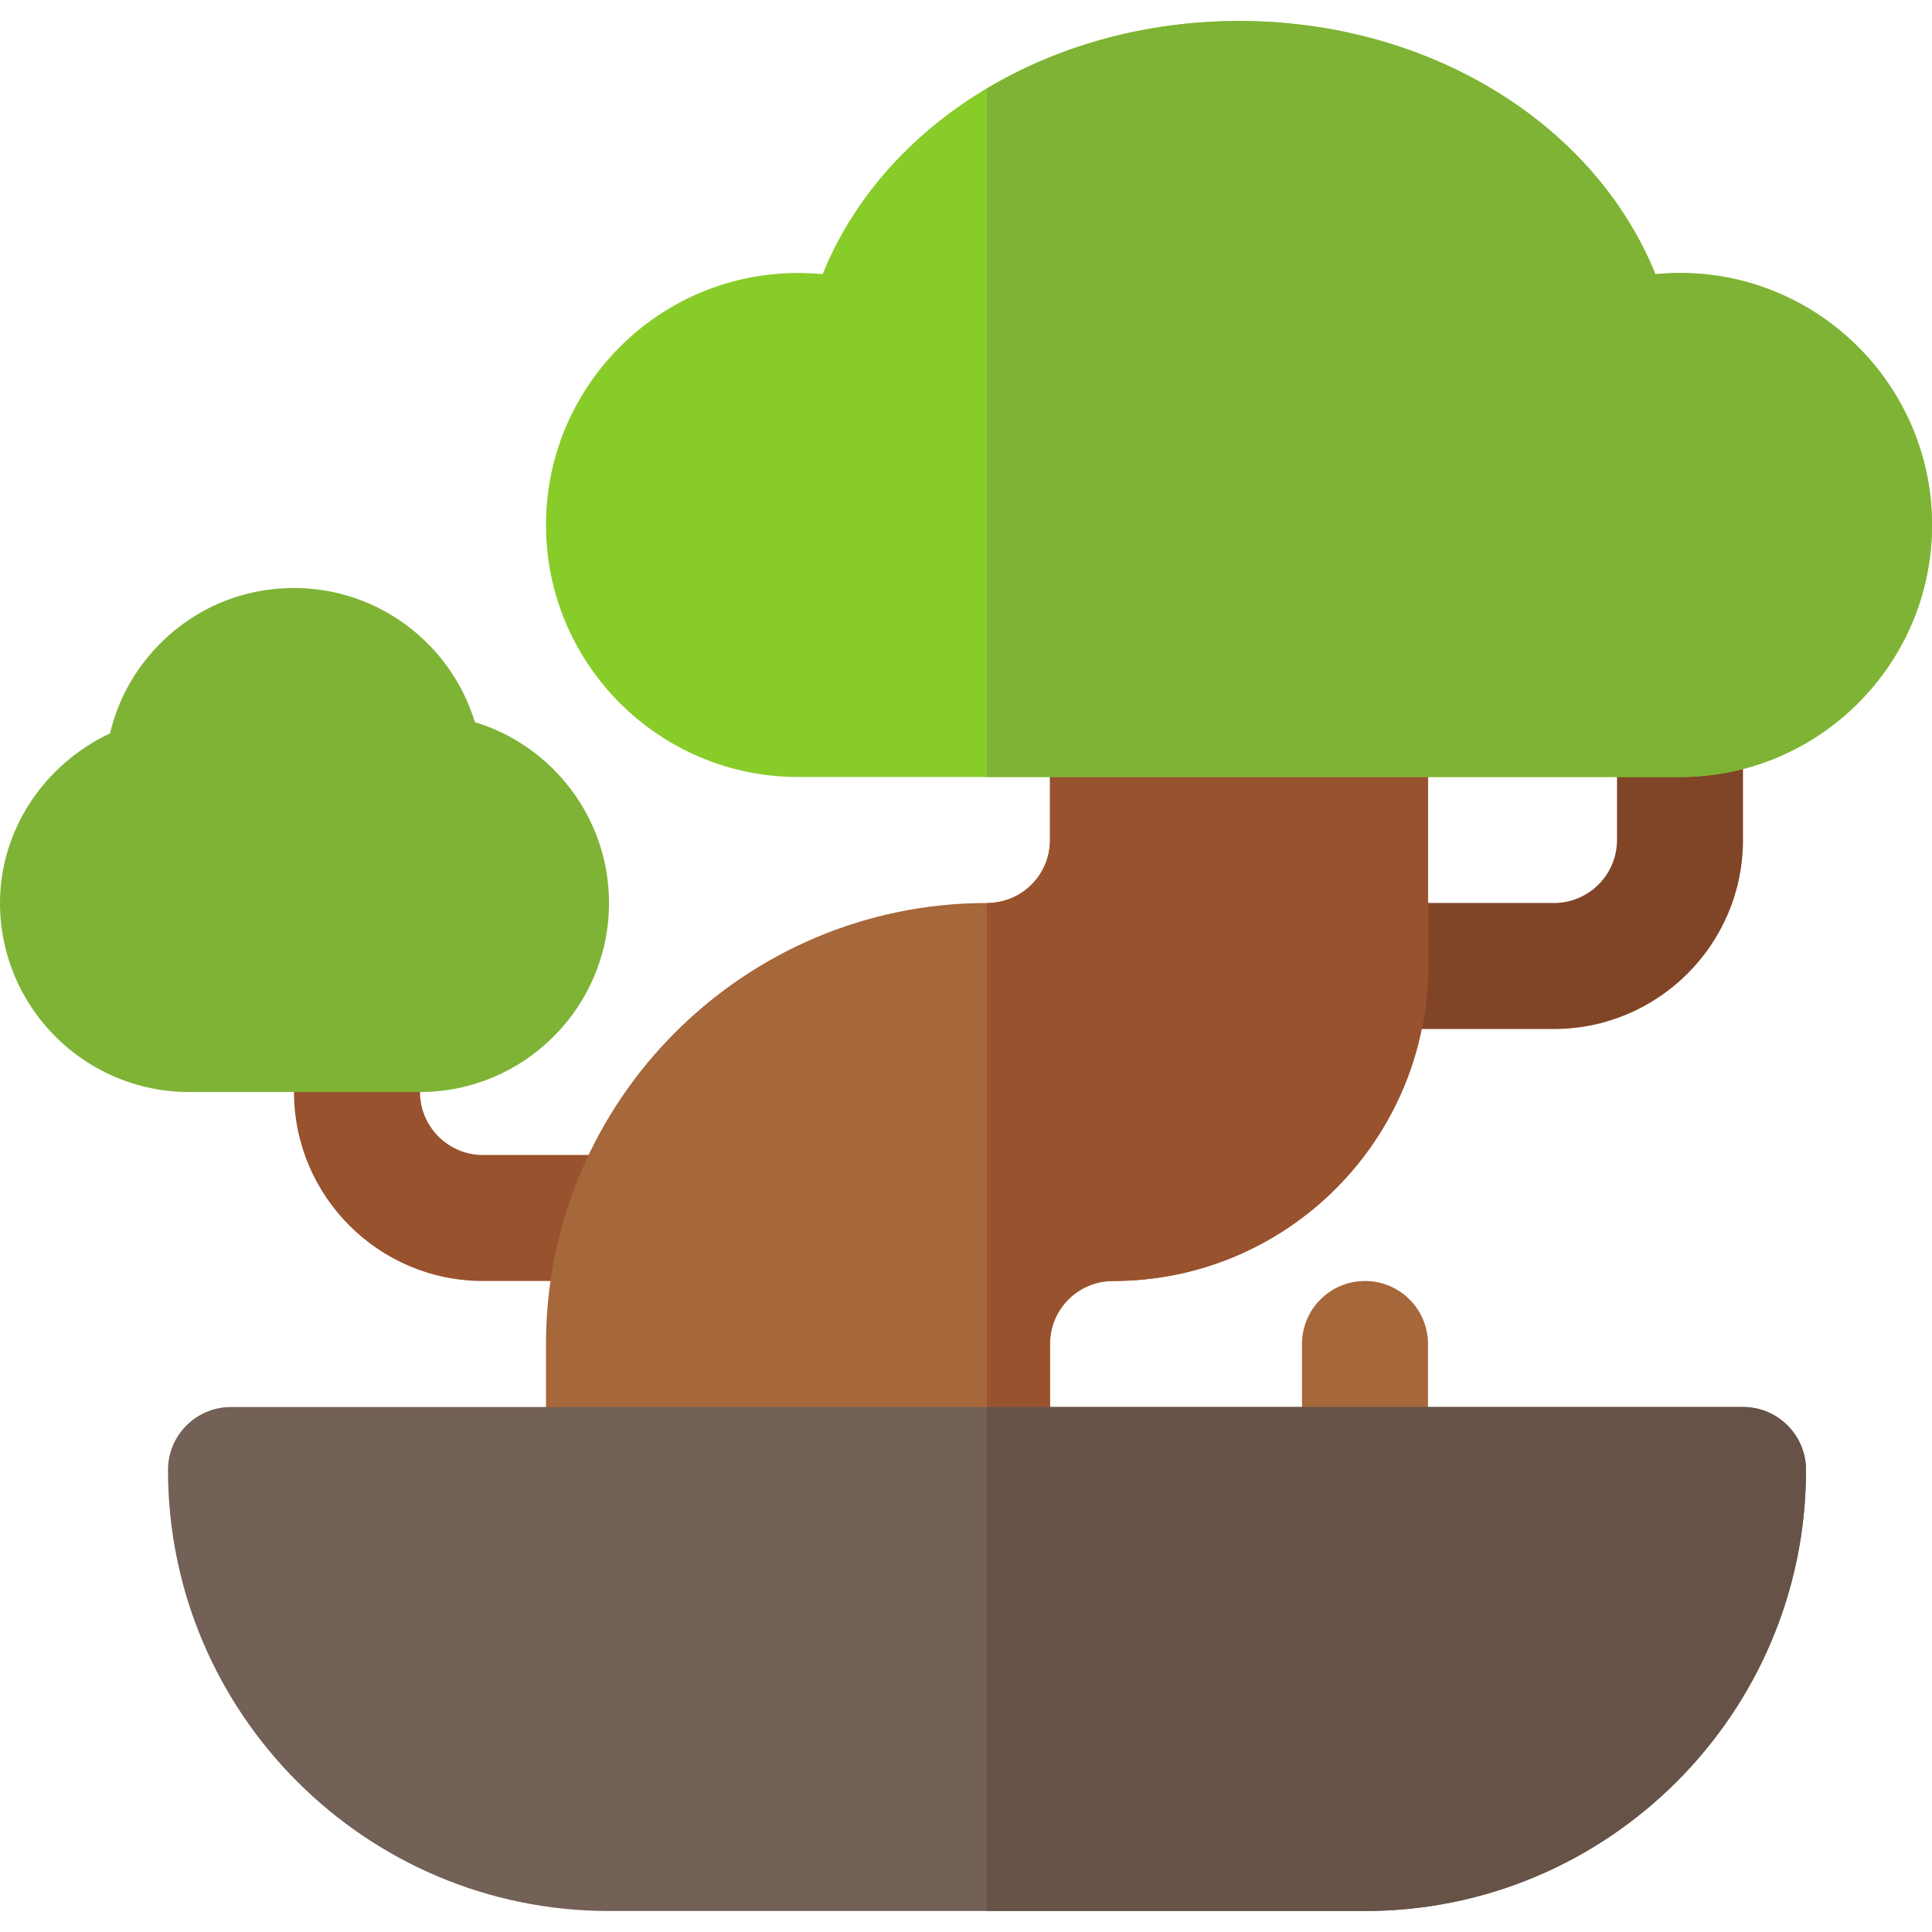
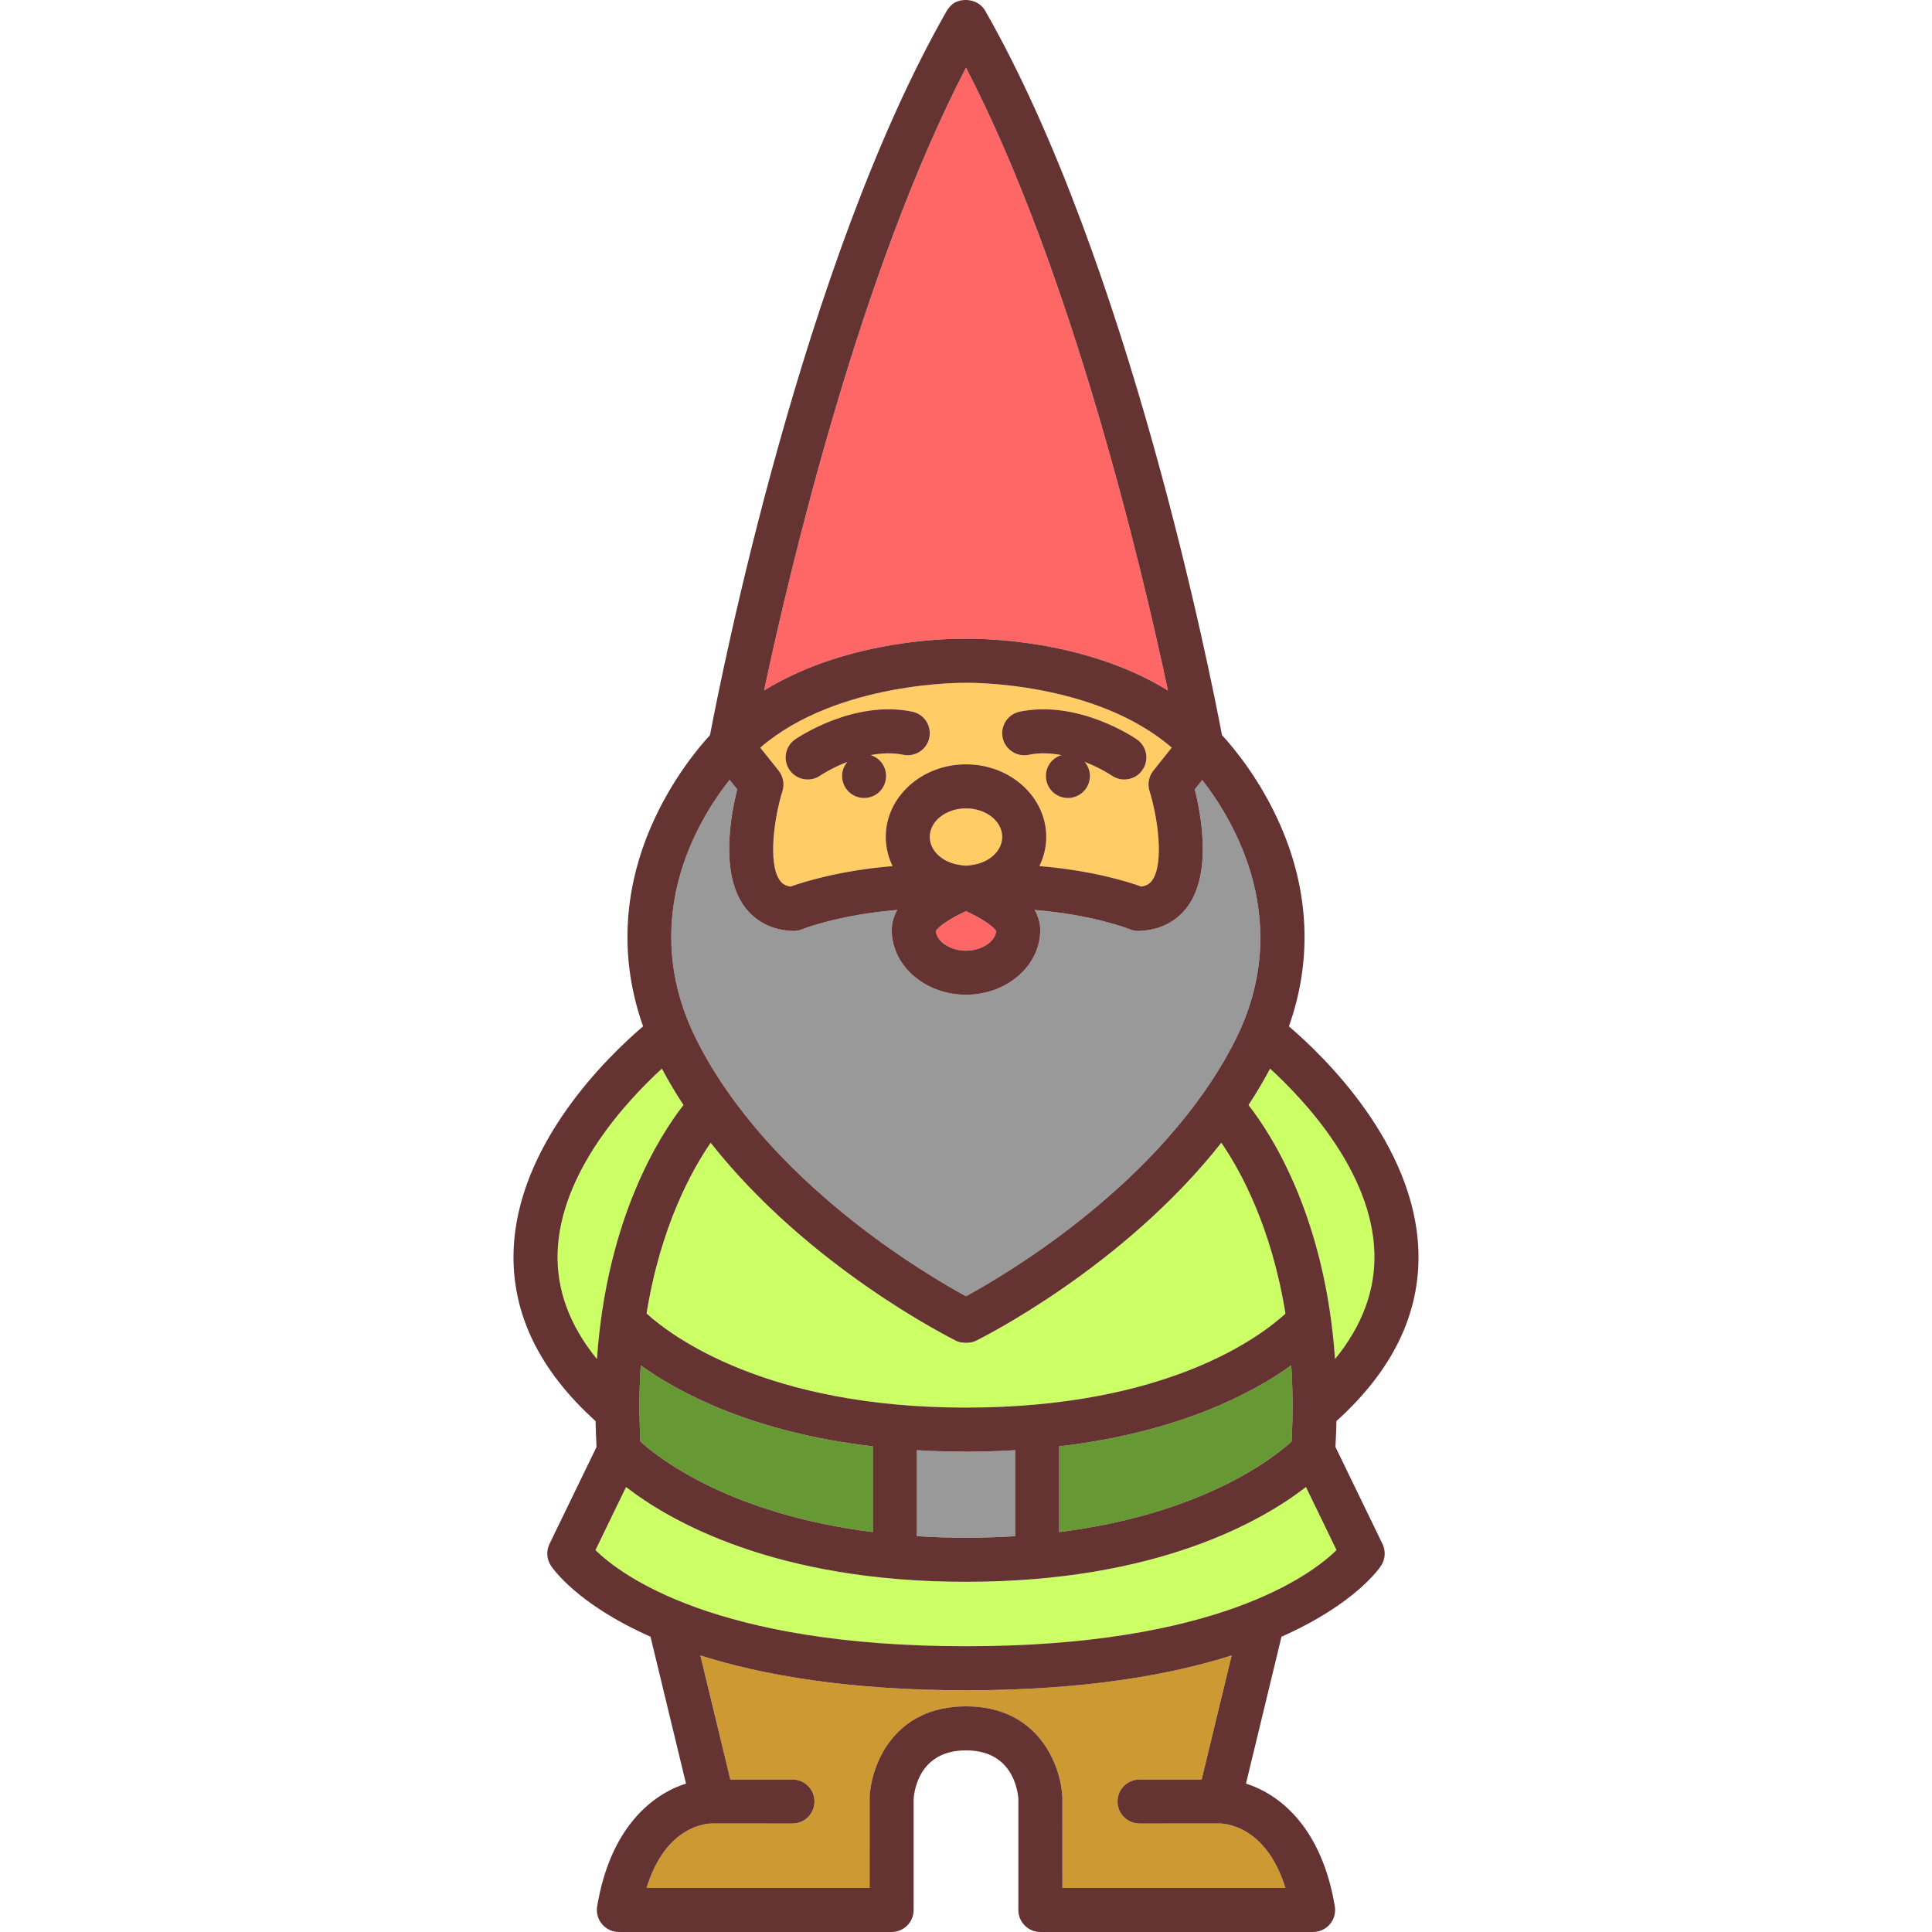
- <svg xmlns="http://www.w3.org/2000/svg" height="800px" width="800px" version="1.1" id="Layer_1" viewBox="0 0 512 512" xml:space="preserve">
-   <path style="fill:#804426;" d="M411.826,272.696h-50.087c-9.217,0-16.696-7.473-16.696-16.696s7.479-16.696,16.696-16.696h50.087  c9.206,0,16.696-7.49,16.696-16.696v-33.391c0-9.223,7.479-16.696,16.696-16.696c9.217,0,16.696,7.473,16.696,16.696v33.391  C461.913,250.228,439.445,272.696,411.826,272.696z" />
-   <path style="fill:#99522E;" d="M161.391,339.478H128c-27.619,0-50.087-22.468-50.087-50.087c0-9.223,7.479-16.696,16.696-16.696  s16.696,7.473,16.696,16.696c0,9.206,7.49,16.696,16.696,16.696h33.391c9.217,0,16.696,7.473,16.696,16.696  S170.608,339.478,161.391,339.478z" />
-   <path style="fill:#A6673A;" d="M378.435,189.217V256c0,46.08-37.398,83.478-83.478,83.478c-9.239,0-16.696,7.457-16.696,16.696  v33.391c0,9.238-7.456,16.696-16.696,16.696H161.391c-9.239,0-16.696-7.457-16.696-16.696v-33.391  c0-64.445,52.424-116.87,116.87-116.87c9.239,0,16.696-7.457,16.696-16.696v-33.391c0-9.238,7.456-16.696,16.696-16.696h66.783  C370.978,172.522,378.435,179.979,378.435,189.217z" />
-   <path style="fill:#99522E;" d="M378.435,189.217V256c0,46.08-37.398,83.478-83.478,83.478c-9.239,0-16.696,7.457-16.696,16.696  v33.391c0,9.238-7.456,16.696-16.696,16.696V239.304c9.239,0,16.696-7.457,16.696-16.696v-33.391  c0-9.238,7.456-16.696,16.696-16.696h66.783C370.978,172.522,378.435,179.979,378.435,189.217z" />
-   <path style="fill:#88CC2A;" d="M438.694,72.666C422.672,32.952,379.019,5.565,328.348,5.565s-94.324,27.386-110.346,67.101  c-39.632-3.823-73.306,27.41-73.306,66.464c0,36.826,29.956,66.783,66.783,66.783h233.739c36.826,0,66.783-29.956,66.783-66.783  C512,100.087,478.338,68.842,438.694,72.666z" />
+ <svg xmlns="http://www.w3.org/2000/svg" height="800px" width="800px" version="1.1" id="Capa_1" viewBox="0 0 438.643 438.643" xml:space="preserve">
  <g>
-     <path style="fill:#7FB335;" d="M438.694,72.666C422.672,32.952,379.019,5.565,328.348,5.565c-24.744,0-47.785,6.567-66.783,17.875   v182.472h183.652c36.826,0,66.783-29.956,66.783-66.783C512,100.087,478.337,68.841,438.694,72.666z" />
-     <path style="fill:#7FB335;" d="M111.304,289.391H50.087C22.468,289.391,0,266.923,0,239.304c0-19.386,11.717-36.739,29.163-44.962   c2.055-8.755,6.457-16.81,12.914-23.424c9.511-9.734,22.227-15.092,35.837-15.092c22.565,0,41.685,14.995,47.934,35.544   c20.543,6.244,35.544,25.37,35.544,47.934C161.391,266.923,138.923,289.391,111.304,289.391z" />
+     <path style="fill:#FF6666;" d="M212.474,211.39c0.188,2.398,3.307,4.455,6.847,4.455c3.542,0,6.661-2.057,6.848-4.455   c-0.641-1.138-3.689-3.119-6.843-4.518C216.168,208.279,213.112,210.263,212.474,211.39z" />
+     <path style="fill:#999999;" d="M219.321,294.304c9.195-5,44.705-25.862,60.982-57.835c13.803-27.113-0.191-50.209-7.342-59.378   l-1.701,2.131c1.441,5.709,3.893,18.801-1.5,26.421c-1.766,2.492-5.131,5.508-11.145,5.725c-0.723,0.027-1.439-0.105-2.103-0.382   c-0.098-0.041-8.192-3.294-21.6-4.388c0.785,1.385,1.264,2.905,1.264,4.564c0,8.097-7.561,14.684-16.856,14.684   c-9.294,0-16.855-6.587-16.855-14.684c0-1.659,0.479-3.18,1.264-4.564c-13.407,1.094-21.504,4.349-21.611,4.393   c-0.659,0.27-1.378,0.399-2.091,0.377c-6.015-0.217-9.38-3.232-11.144-5.725c-5.394-7.62-2.943-20.712-1.501-26.421l-1.73-2.167   c-7.219,9.112-21.257,32.023-7.312,59.414C174.616,268.441,210.126,289.304,219.321,294.304z" />
+     <path style="fill:#FFCC66;" d="M219.321,183.535c-4.533,0-8.221,2.903-8.221,6.473c0,3.164,2.902,5.8,6.72,6.357   c1.351,0.246,1.821,0.221,3.007-0.001c3.815-0.559,6.715-3.193,6.715-6.357C227.542,186.438,223.854,183.535,219.321,183.535z" />
+     <path style="fill:#FF6666;" d="M219.329,145.038c2.33-0.049,26.355-0.24,45.84,11.727c-6.018-28.281-21.88-95.186-45.847-141.401   c-23.967,46.216-39.83,113.12-45.848,141.401C193.006,144.77,217.093,144.985,219.329,145.038z" />
+     <path style="fill:#CCFF66;" d="M221.53,304.44c-1.131,0.565-3.318,0.58-4.417,0c-1.584-0.836-33.476-16.723-55.764-44.988   c-4.308,6.275-11.38,19.058-14.55,38.765c5.627,5.104,27.121,21.364,72.523,21.364c45.773,0,66.985-16.226,72.528-21.336   c-3.168-19.726-10.246-32.52-14.555-38.795C255.007,287.718,223.133,303.64,221.53,304.44z" />
+     <path style="fill:#FFCC66;" d="M177.655,179.59c-1.894,6.104-3.335,16.435-0.607,20.278c0.419,0.592,1.042,1.2,2.451,1.423   c2.968-1.069,11.154-3.655,23.158-4.649c-0.994-2.031-1.556-4.273-1.556-6.634c0-9.083,8.174-16.473,18.221-16.473   c10.047,0,18.221,7.39,18.221,16.473c0,2.359-0.562,4.601-1.555,6.632c12.005,0.994,20.189,3.582,23.156,4.651   c1.41-0.223,2.033-0.831,2.451-1.423c2.729-3.844,1.287-14.175-0.607-20.283c-0.492-1.582-0.168-3.311,0.865-4.605l4.184-5.242   c-17.686-15.238-46.673-14.709-46.721-14.71c-0.044,0.001-29.09-0.471-46.709,14.71l4.184,5.242   C177.826,176.277,178.15,178.005,177.655,179.59z M231.533,161.572c13.299-2.737,26.042,5.921,26.578,6.291   c2.273,1.57,2.842,4.684,1.273,6.956c-0.971,1.404-2.531,2.158-4.119,2.158c-0.976,0-1.962-0.284-2.826-0.879   c-0.083-0.056-2.579-1.726-6.189-3.134c0.76,0.896,1.212,2.032,1.212,3.216c0,1.319-0.54,2.609-1.47,3.54   c-0.93,0.93-2.22,1.46-3.53,1.46c-1.32,0-2.609-0.53-3.54-1.46c-0.93-0.931-1.46-2.221-1.46-3.54c0-1.311,0.53-2.601,1.46-3.53   c0.571-0.571,1.285-0.973,2.052-1.215c-2.382-0.449-4.923-0.583-7.422-0.068c-2.705,0.549-5.349-1.185-5.906-3.889   C227.088,164.774,228.828,162.13,231.533,161.572z M180.532,167.863c0.536-0.369,13.277-9.027,26.578-6.291   c2.705,0.558,4.445,3.202,3.888,5.906c-0.557,2.706-3.202,4.436-5.906,3.889c-2.489-0.515-5.028-0.379-7.411,0.071   c0.762,0.243,1.472,0.644,2.041,1.212c0.93,0.93,1.46,2.21,1.46,3.53c0,1.319-0.53,2.609-1.46,3.54c-0.93,0.93-2.22,1.46-3.54,1.46   c-1.31,0-2.6-0.53-3.53-1.46c-0.93-0.931-1.47-2.221-1.47-3.54c0-1.179,0.449-2.311,1.202-3.204   c-3.619,1.412-6.119,3.081-6.168,3.114c-0.867,0.6-1.857,0.887-2.837,0.887c-1.587,0-3.148-0.753-4.118-2.158   C177.691,172.548,178.26,169.433,180.532,167.863z" />
+     <path style="fill:#CCFF66;" d="M219.322,359.134c-43.508,0-67.383-13.914-77.184-21.516l-6.943,14.32   c5.772,5.665,27.228,21.824,84.126,21.824c56.821,0,78.34-16.163,84.126-21.826l-6.943-14.318   C286.704,345.22,262.831,359.134,219.322,359.134z" />
+     <path style="fill:#CCFF66;" d="M312.042,284.455c-0.536-18.297-15.75-34.565-23.675-41.825c-1.514,2.844-3.158,5.597-4.901,8.26   c5.401,6.916,17.418,25.672,19.645,57.675C309.284,300.982,312.29,292.907,312.042,284.455z" />
+     <path style="fill:#669933;" d="M293.241,327.292c0.332-6.172,0.28-11.94-0.075-17.297c-8.803,6.323-25.511,15.207-52.687,18.389   v19.462C272.886,343.77,289.008,331.13,293.241,327.292z" />
+     <path style="fill:#CC9933;" d="M258.725,414.016c-2.762,0-5-2.238-5-5c0-2.762,2.238-5,5-5h14.107l6.803-28.163   c-14.123,4.476-33.643,7.909-60.314,7.909c-26.671,0-46.191-3.434-60.315-7.909l6.804,28.163h14.107c2.761,0,5,2.238,5,5   c0,2.762-2.239,5-5,5c0,0-18.2-0.002-18.248-0.004c-1.109-0.004-10.496,0.359-14.876,14.631h50.641c0,0,0.002-20.522,0.005-20.599   c0.329-7.138,5.325-20.636,21.882-20.636c16.559,0,21.554,13.498,21.882,20.636c0.003,0.076,0.005,20.599,0.005,20.599h50.634   c-4.603-14.871-14.756-14.618-14.869-14.631C276.926,414.014,258.725,414.016,258.725,414.016z" />
+     <path style="fill:#CCFF66;" d="M155.178,250.889c-1.744-2.663-3.387-5.415-4.901-8.259c-7.921,7.256-23.139,23.522-23.675,41.824   c-0.248,8.452,2.758,16.527,8.931,24.108C137.758,276.548,149.782,257.795,155.178,250.889z" />
+     <path style="fill:#669933;" d="M145.401,327.291c4.231,3.837,20.351,16.479,52.763,20.555v-19.462   c-27.17-3.18-43.881-12.064-52.687-18.389C145.122,315.352,145.07,321.119,145.401,327.291z" />
+     <path style="fill:#999999;" d="M208.164,329.256v19.523c3.558,0.223,7.263,0.354,11.158,0.354c3.895,0,7.6-0.132,11.157-0.354   v-19.523c-3.566,0.208-7.276,0.325-11.158,0.325C215.44,329.581,211.73,329.464,208.164,329.256z" />
+     <path style="fill:#663333;" d="M183.378,176.977c0.98,0,1.97-0.287,2.837-0.887c0.048-0.033,2.548-1.702,6.168-3.114   c-0.753,0.894-1.202,2.025-1.202,3.204c0,1.319,0.54,2.609,1.47,3.54c0.93,0.93,2.22,1.46,3.53,1.46c1.32,0,2.61-0.53,3.54-1.46   c0.93-0.931,1.46-2.221,1.46-3.54c0-1.32-0.53-2.601-1.46-3.53c-0.569-0.568-1.279-0.969-2.041-1.212   c2.383-0.45,4.922-0.586,7.411-0.071c2.704,0.548,5.349-1.183,5.906-3.889c0.558-2.704-1.183-5.349-3.888-5.906   c-13.301-2.736-26.042,5.922-26.578,6.291c-2.272,1.57-2.841,4.685-1.272,6.956C180.23,176.224,181.791,176.977,183.378,176.977z" />
+     <path style="fill:#663333;" d="M233.551,171.367c2.499-0.515,5.04-0.381,7.422,0.068c-0.767,0.242-1.48,0.644-2.052,1.215   c-0.93,0.93-1.46,2.22-1.46,3.53c0,1.319,0.53,2.609,1.46,3.54c0.931,0.93,2.22,1.46,3.54,1.46c1.311,0,2.601-0.53,3.53-1.46   c0.93-0.931,1.47-2.221,1.47-3.54c0-1.184-0.452-2.32-1.212-3.216c3.61,1.408,6.106,3.078,6.189,3.134   c0.864,0.595,1.851,0.879,2.826,0.879c1.588,0,3.148-0.754,4.119-2.158c1.569-2.272,1-5.386-1.273-6.956   c-0.536-0.37-13.279-9.028-26.578-6.291c-2.705,0.558-4.445,3.202-3.889,5.906C228.202,170.182,230.846,171.916,233.551,171.367z" />
+     <path style="fill:#663333;" d="M322.037,284.119c-0.738-24.395-21.536-44.387-29.403-51.097   c5.283-14.864,4.683-30.441-1.883-45.521c-4.587-10.537-10.771-17.85-13.311-20.599c-2.53-13.39-21.09-107.353-53.778-164.489   c-1.37-2.396-4.582-2.995-6.823-1.857c-1.052,0.534-1.857,1.857-1.857,1.857c-32.687,57.135-51.247,151.092-53.779,164.487   c-2.538,2.747-8.723,10.061-13.312,20.6c-6.565,15.079-7.164,30.657-1.882,45.521c-7.865,6.708-28.664,26.698-29.403,51.097   c-0.427,14.068,5.845,27.018,18.612,38.524c0.043,1.92,0.109,3.863,0.225,5.861l-10.686,22.038   c-0.764,1.575-0.648,3.435,0.304,4.902c0.403,0.622,5.939,8.762,22.629,16.155l8.059,33.356   c-7.656,2.418-17.181,9.938-20.169,27.863c-0.242,1.45,0.167,2.933,1.117,4.054c0.95,1.122,2.345,1.769,3.815,1.769h61.921   c2.761,0,5-2.238,5-5v-25.21c0.149-2.082,1.407-11.024,11.888-11.024c10.524,0,11.747,9.017,11.887,11.015v25.22   c0,2.762,2.238,5,5,5h61.921c1.47,0,2.865-0.646,3.815-1.769c0.95-1.121,1.358-2.603,1.116-4.054   c-2.988-17.926-12.513-25.445-20.169-27.863l8.059-33.356c16.691-7.394,22.228-15.533,22.631-16.155   c0.952-1.468,1.067-3.327,0.304-4.902l-10.687-22.038c0.116-1.998,0.184-3.944,0.228-5.864   C316.192,311.136,322.463,298.187,322.037,284.119z M219.322,15.363c23.967,46.216,39.829,113.12,45.847,141.401   c-19.485-11.967-43.51-11.775-45.84-11.727c-2.236-0.053-26.323-0.268-45.854,11.727   C179.493,128.483,195.355,61.579,219.322,15.363z M219.315,155.027c0.048,0.001,29.035-0.528,46.721,14.71l-4.184,5.242   c-1.033,1.295-1.357,3.023-0.865,4.605c1.895,6.108,3.336,16.439,0.607,20.283c-0.418,0.592-1.041,1.2-2.451,1.423   c-2.967-1.069-11.151-3.657-23.156-4.651c0.993-2.031,1.555-4.272,1.555-6.632c0-9.083-8.174-16.473-18.221-16.473   c-10.047,0-18.221,7.39-18.221,16.473c0,2.36,0.562,4.603,1.556,6.634c-12.004,0.994-20.19,3.58-23.158,4.649   c-1.409-0.223-2.032-0.831-2.451-1.423c-2.728-3.844-1.286-14.175,0.607-20.278c0.495-1.585,0.171-3.312-0.865-4.61l-4.184-5.242   C190.225,154.556,219.271,155.028,219.315,155.027z M220.827,196.364c-1.186,0.222-1.657,0.247-3.007,0.001   c-3.818-0.558-6.72-3.193-6.72-6.357c0-3.569,3.688-6.473,8.221-6.473c4.534,0,8.221,2.903,8.221,6.473   C227.542,193.171,224.643,195.806,220.827,196.364z M226.169,211.39c-0.188,2.398-3.307,4.455-6.848,4.455   c-3.54,0-6.659-2.057-6.847-4.455c0.638-1.128,3.694-3.111,6.852-4.518C222.479,208.271,225.528,210.253,226.169,211.39z    M165.651,177.055l1.73,2.167c-1.442,5.709-3.893,18.801,1.501,26.421c1.764,2.492,5.129,5.508,11.144,5.725   c0.713,0.022,1.433-0.107,2.091-0.377c0.107-0.044,8.205-3.299,21.611-4.393c-0.785,1.385-1.264,2.905-1.264,4.564   c0,8.097,7.562,14.684,16.855,14.684c9.295,0,16.856-6.587,16.856-14.684c0-1.659-0.478-3.18-1.264-4.564   c13.407,1.094,21.502,4.347,21.6,4.388c0.664,0.277,1.381,0.409,2.103,0.382c6.014-0.217,9.379-3.232,11.145-5.725   c5.393-7.62,2.941-20.712,1.5-26.421l1.701-2.131c7.15,9.169,21.145,32.265,7.342,59.378   c-16.277,31.973-51.787,52.835-60.982,57.835c-9.195-5-44.706-25.862-60.982-57.835   C144.394,209.078,158.432,186.167,165.651,177.055z M219.321,319.581c-45.402,0-66.896-16.26-72.523-21.364   c3.17-19.707,10.243-32.49,14.55-38.765c22.288,28.266,54.18,44.152,55.764,44.988c1.099,0.58,3.286,0.565,4.417,0   c1.602-0.8,33.476-16.723,55.765-44.99c4.309,6.275,11.387,19.069,14.555,38.795C286.307,303.355,265.095,319.581,219.321,319.581z    M293.166,309.995c0.355,5.357,0.407,11.125,0.075,17.297c-4.233,3.838-20.355,16.478-52.762,20.554v-19.462   C267.655,325.202,284.363,316.318,293.166,309.995z M230.479,329.256v19.523c-3.558,0.223-7.262,0.354-11.157,0.354   c-3.896,0-7.6-0.132-11.158-0.354v-19.523c3.566,0.208,7.276,0.325,11.157,0.325C223.203,329.581,226.913,329.464,230.479,329.256z    M198.164,328.384v19.462c-32.412-4.075-48.532-16.718-52.763-20.555c-0.331-6.172-0.279-11.939,0.077-17.296   C154.283,316.32,170.994,325.204,198.164,328.384z M126.601,284.455c0.537-18.302,15.754-34.568,23.675-41.824   c1.514,2.844,3.158,5.596,4.901,8.259c-5.396,6.905-17.419,25.658-19.645,57.674C129.359,300.982,126.353,292.907,126.601,284.455z    M291.843,428.643h-50.634c0,0-0.002-20.522-0.005-20.599c-0.328-7.138-5.323-20.636-21.882-20.636   c-16.558,0-21.554,13.498-21.882,20.636c-0.003,0.076-0.005,20.599-0.005,20.599h-50.641c4.38-14.271,13.768-14.635,14.876-14.631   c0.048,0.002,18.248,0.004,18.248,0.004c2.761,0,5-2.238,5-5c0-2.762-2.239-5-5-5h-14.107l-6.804-28.163   c14.124,4.476,33.643,7.909,60.315,7.909c26.672,0,46.191-3.434,60.314-7.909l-6.803,28.163h-14.107c-2.762,0-5,2.238-5,5   c0,2.762,2.238,5,5,5c0,0,18.2-0.002,18.248-0.004C277.087,414.025,287.239,413.772,291.843,428.643z M303.447,351.936   c-5.786,5.663-27.305,21.826-84.126,21.826c-56.898,0-78.354-16.159-84.126-21.824l6.943-14.32   c9.801,7.602,33.675,21.516,77.184,21.516c43.509,0,67.382-13.914,77.182-21.516L303.447,351.936z M303.11,308.564   c-2.227-32.003-14.243-50.759-19.645-57.675c1.743-2.663,3.388-5.416,4.901-8.26c7.925,7.26,23.139,23.528,23.675,41.825   C312.29,292.907,309.284,300.982,303.11,308.564z" />
  </g>
-   <path style="fill:#736056;" d="M361.739,506.435H161.391c-64.445,0-116.87-52.429-116.87-116.87c0-9.223,7.479-16.696,16.696-16.696  h400.696c9.217,0,16.696,7.473,16.696,16.696C478.609,454.006,426.184,506.435,361.739,506.435z" />
-   <path style="fill:#A6673A;" d="M361.739,406.261c-9.217,0-16.696-7.473-16.696-16.696v-33.391c0-9.223,7.479-16.696,16.696-16.696  c9.217,0,16.696,7.473,16.696,16.696v33.391C378.435,398.788,370.956,406.261,361.739,406.261z" />
-   <path style="fill:#665247;" d="M461.913,372.87H261.565v133.565h100.174c64.445,0,116.87-52.429,116.87-116.87  C478.609,380.342,471.13,372.87,461.913,372.87z" />
</svg>
